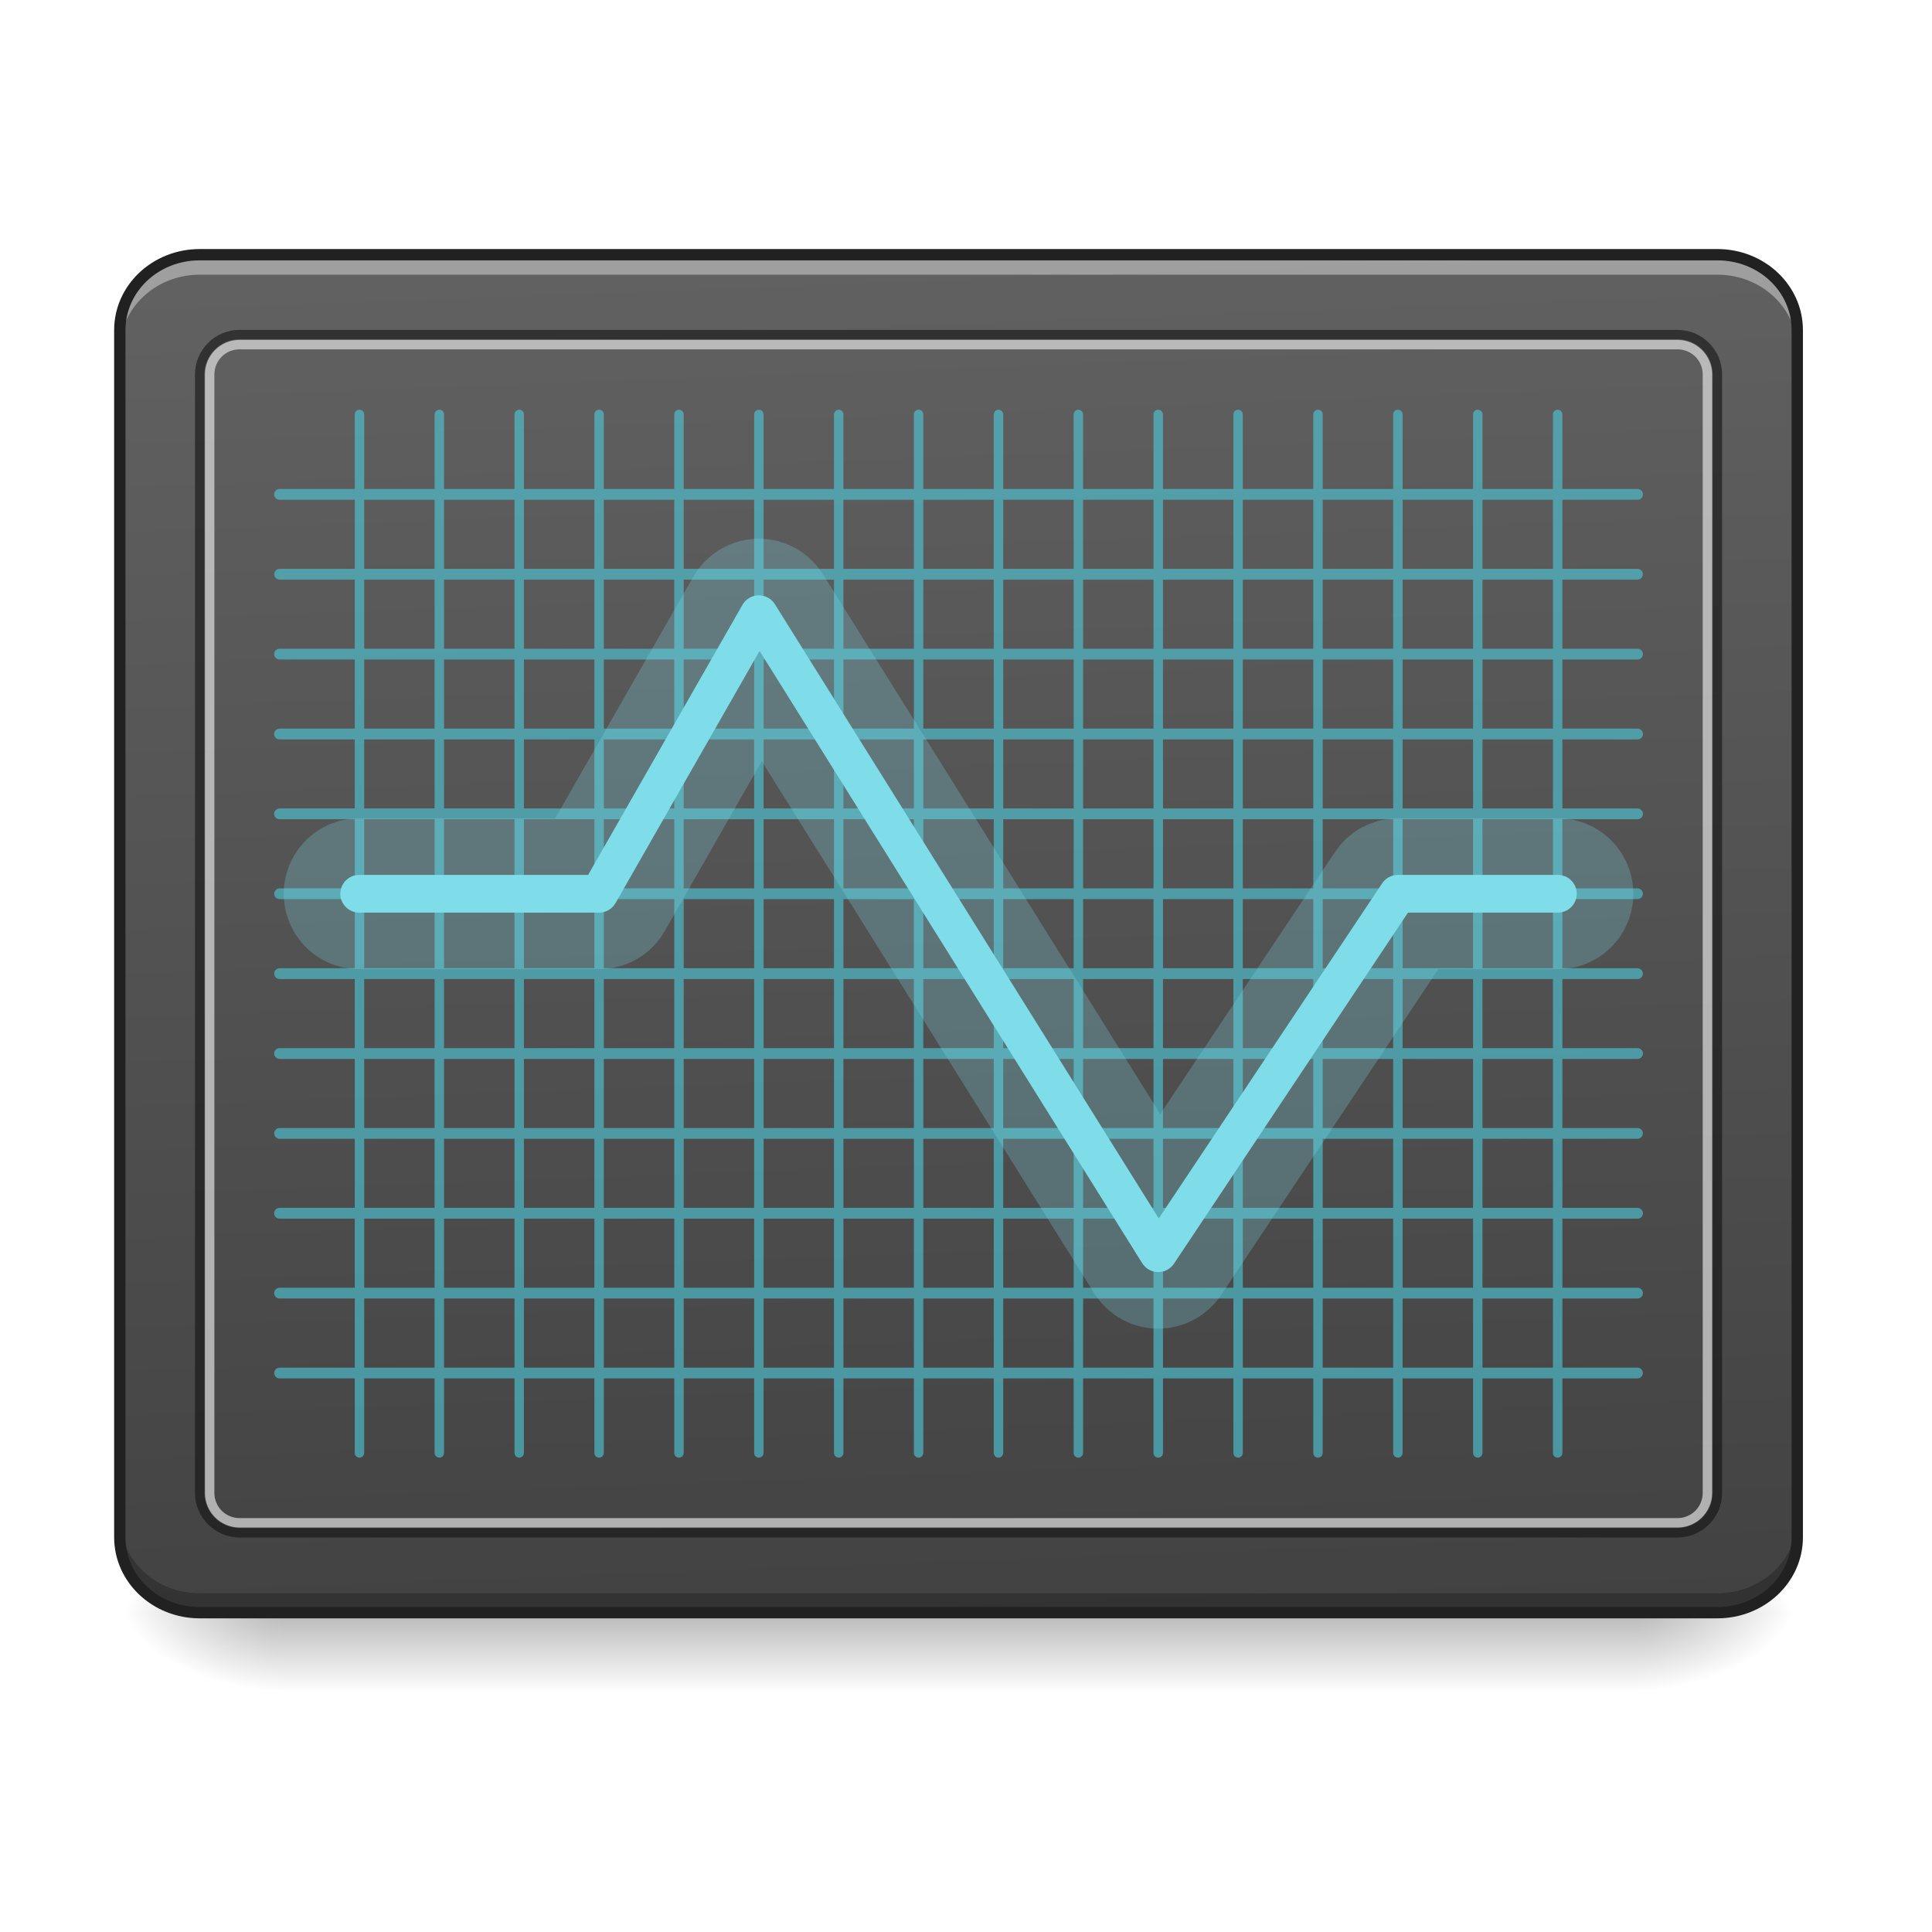
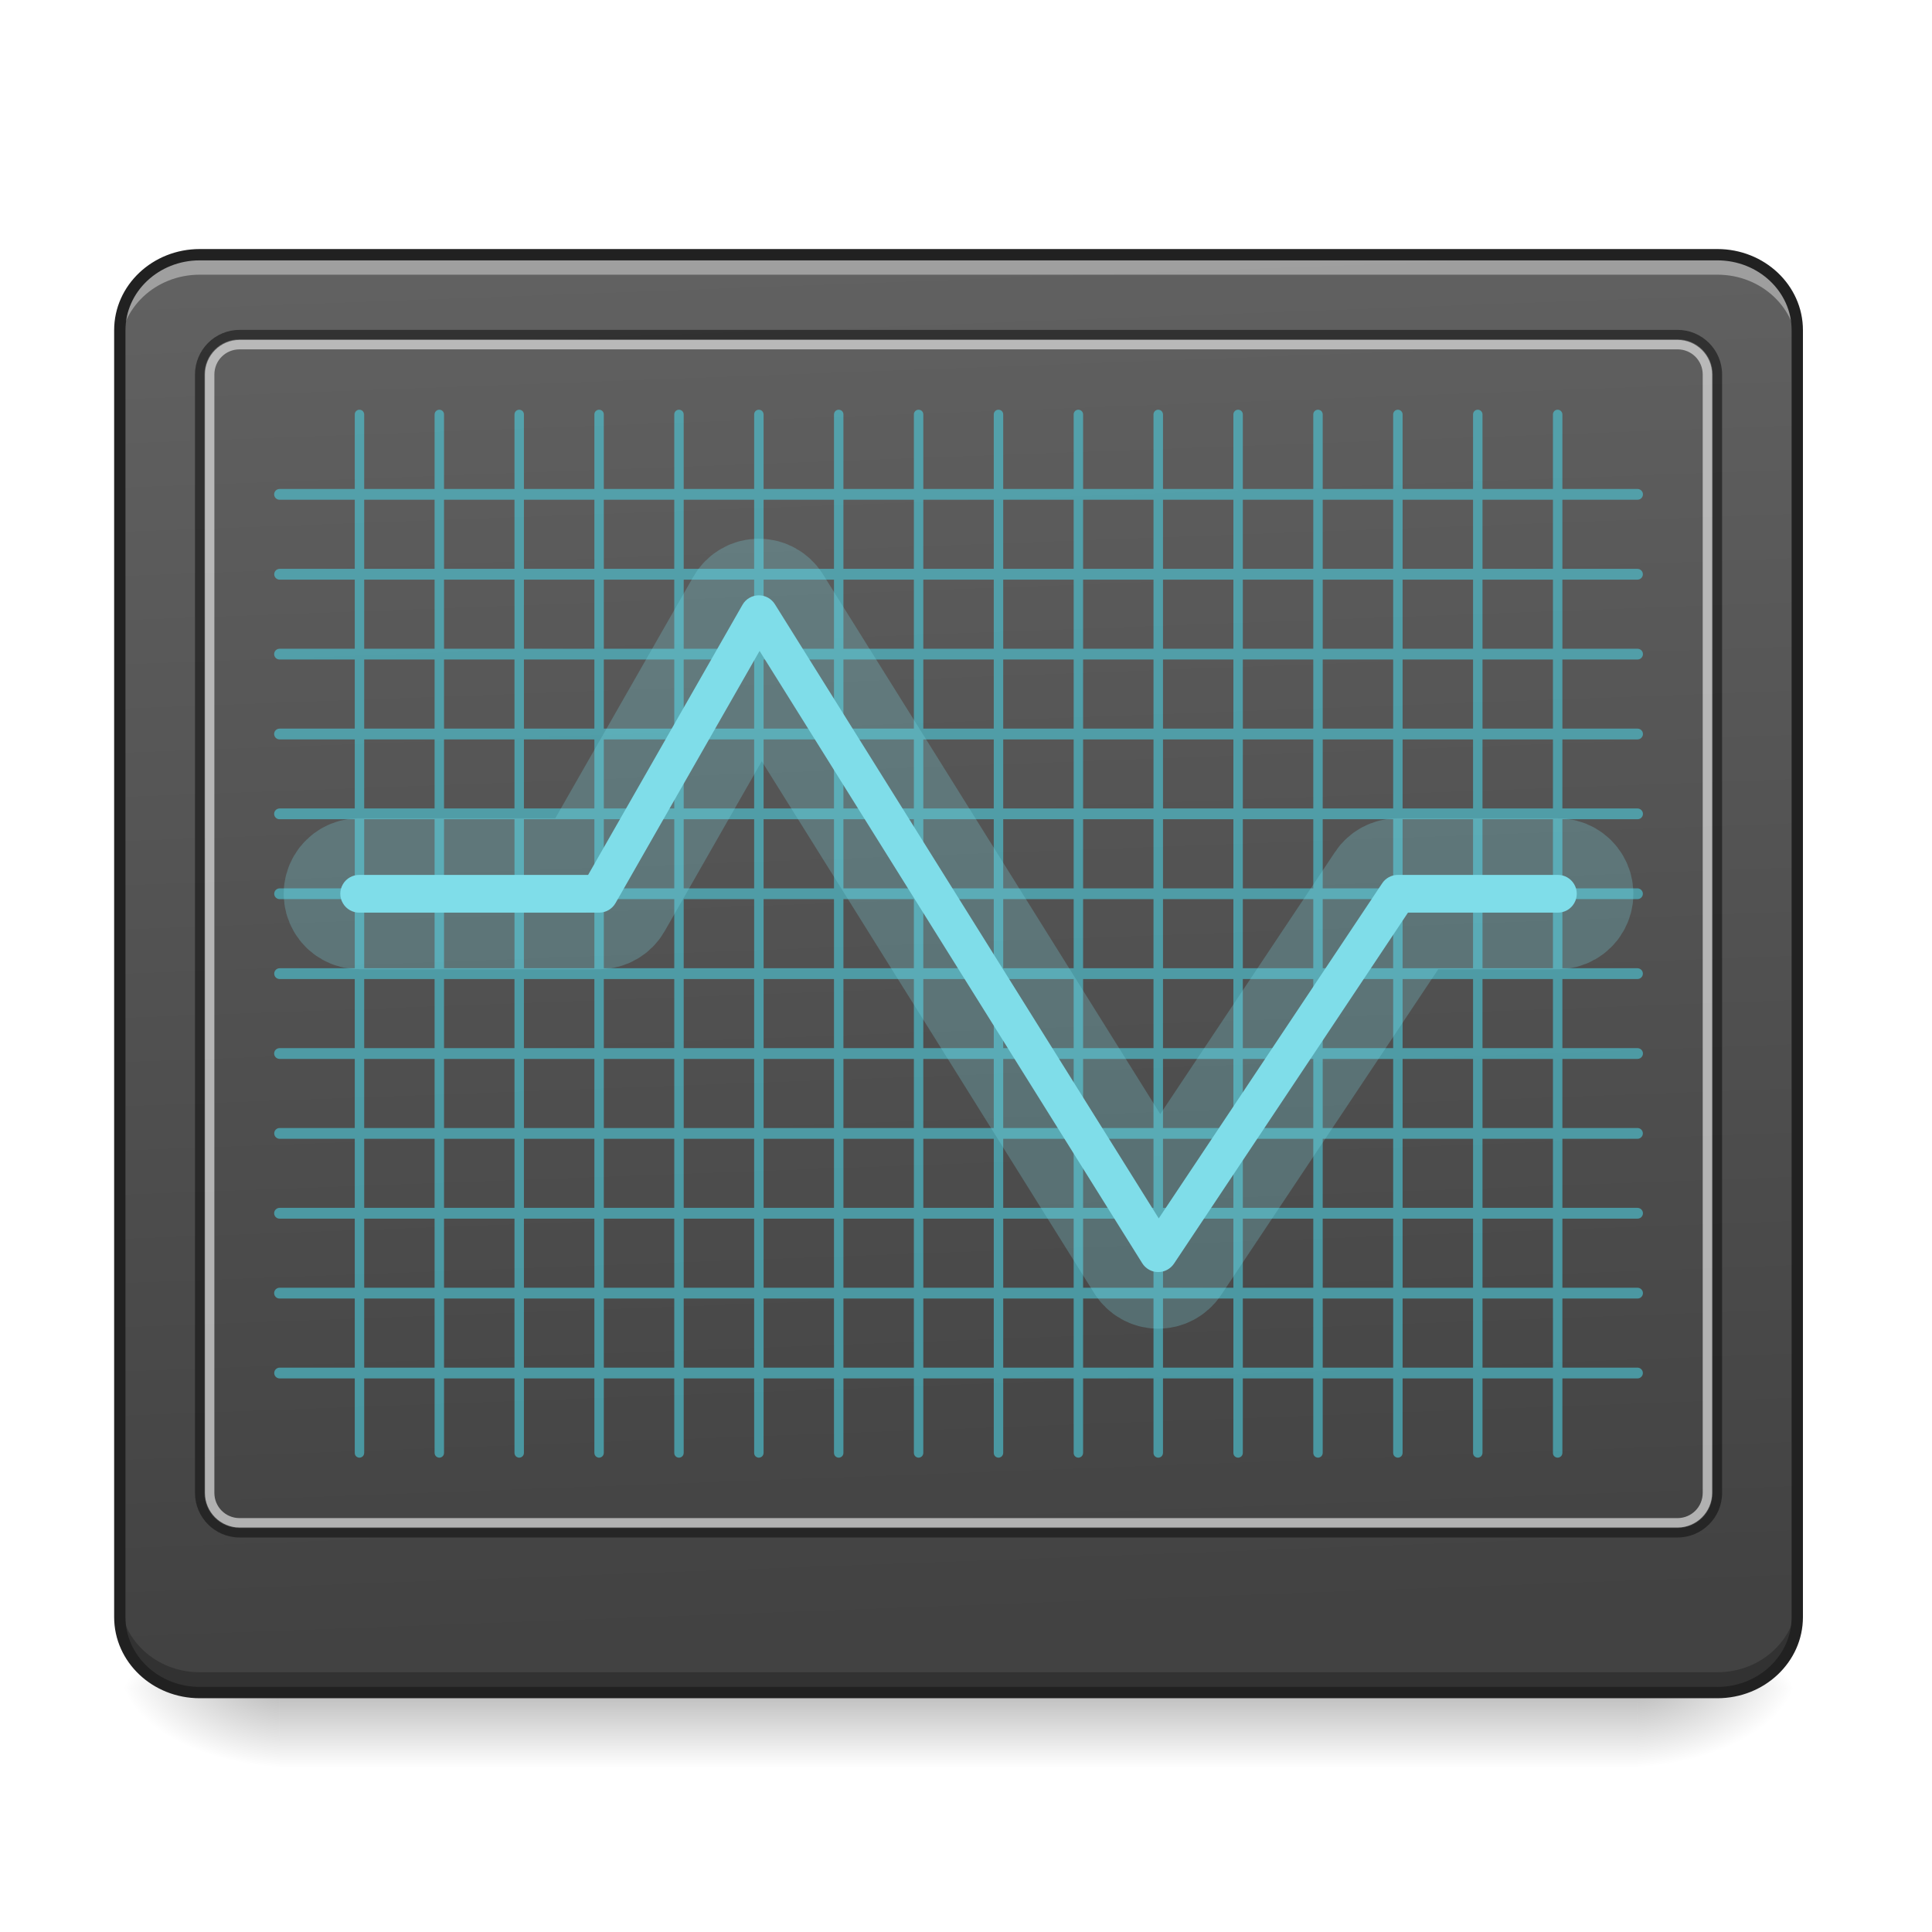
<svg xmlns="http://www.w3.org/2000/svg" width="128pt" height="128pt" viewBox="0 0 128 128" version="1.1">
  <defs>
-     <linearGradient id="linear0" gradientUnits="userSpaceOnUse" x1="254" y1="233.5" x2="254" y2="254.667" gradientTransform="matrix(0.250024,0,0,0.250024,-2.646127,48.46296)">
+     <linearGradient id="linear0" gradientUnits="userSpaceOnUse" x1="254" y1="233.5" x2="254" y2="254.667" gradientTransform="matrix(0.250024,0,0,0.250024,-2.646127,53.46113)">
      <stop offset="0" style="stop-color:rgb(0%,0%,0%);stop-opacity:0.275;" />
      <stop offset="1" style="stop-color:rgb(0%,0%,0%);stop-opacity:0;" />
    </linearGradient>
-     <radialGradient id="radial0" gradientUnits="userSpaceOnUse" cx="450.909" cy="189.579" fx="450.909" fy="189.579" r="21.167" gradientTransform="matrix(0.000000696681,-0.31253,-0.562554,-0.000000406154,213.8148,249.0892)">
+     <radialGradient id="radial0" gradientUnits="userSpaceOnUse" cx="450.909" cy="189.579" fx="450.909" fy="189.579" r="21.167" gradientTransform="matrix(0.000000696681,-0.31253,-0.562554,-0.000000406154,213.8148,254.0873)">
      <stop offset="0" style="stop-color:rgb(0%,0%,0%);stop-opacity:0.314;" />
      <stop offset="0.222" style="stop-color:rgb(0%,0%,0%);stop-opacity:0.275;" />
      <stop offset="1" style="stop-color:rgb(0%,0%,0%);stop-opacity:0;" />
    </radialGradient>
-     <radialGradient id="radial1" gradientUnits="userSpaceOnUse" cx="450.909" cy="189.579" fx="450.909" fy="189.579" r="21.167" gradientTransform="matrix(-0.000000696681,0.31253,0.562554,0.000000406154,-86.80262,-35.40208)">
+     <radialGradient id="radial1" gradientUnits="userSpaceOnUse" cx="450.909" cy="189.579" fx="450.909" fy="189.579" r="21.167" gradientTransform="matrix(-0.000000696681,0.31253,0.562554,0.000000406154,-86.80262,-30.40392)">
      <stop offset="0" style="stop-color:rgb(0%,0%,0%);stop-opacity:0.314;" />
      <stop offset="0.222" style="stop-color:rgb(0%,0%,0%);stop-opacity:0.275;" />
      <stop offset="1" style="stop-color:rgb(0%,0%,0%);stop-opacity:0;" />
    </radialGradient>
-     <radialGradient id="radial2" gradientUnits="userSpaceOnUse" cx="450.909" cy="189.579" fx="450.909" fy="189.579" r="21.167" gradientTransform="matrix(-0.000000696681,-0.31253,0.562554,-0.000000406154,-86.80262,249.0892)">
+     <radialGradient id="radial2" gradientUnits="userSpaceOnUse" cx="450.909" cy="189.579" fx="450.909" fy="189.579" r="21.167" gradientTransform="matrix(-0.000000696681,-0.31253,0.562554,-0.000000406154,-86.80262,254.0873)">
      <stop offset="0" style="stop-color:rgb(0%,0%,0%);stop-opacity:0.314;" />
      <stop offset="0.222" style="stop-color:rgb(0%,0%,0%);stop-opacity:0.275;" />
      <stop offset="1" style="stop-color:rgb(0%,0%,0%);stop-opacity:0;" />
    </radialGradient>
-     <radialGradient id="radial3" gradientUnits="userSpaceOnUse" cx="450.909" cy="189.579" fx="450.909" fy="189.579" r="21.167" gradientTransform="matrix(0.000000696681,0.31253,-0.562554,0.000000406154,213.8147,-35.40209)">
+     <radialGradient id="radial3" gradientUnits="userSpaceOnUse" cx="450.909" cy="189.579" fx="450.909" fy="189.579" r="21.167" gradientTransform="matrix(0.000000696681,0.31253,-0.562554,0.000000406154,213.8147,-30.40392)">
      <stop offset="0" style="stop-color:rgb(0%,0%,0%);stop-opacity:0.314;" />
      <stop offset="0.222" style="stop-color:rgb(0%,0%,0%);stop-opacity:0.275;" />
      <stop offset="1" style="stop-color:rgb(0%,0%,0%);stop-opacity:0;" />
    </radialGradient>
    <linearGradient id="linear1" gradientUnits="userSpaceOnUse" x1="307.627" y1="-22.391" x2="305.955" y2="-141.415" gradientTransform="matrix(0.288294,0,0,0.762505,-19.63683,124.706)">
      <stop offset="0" style="stop-color:rgb(25.882%,25.882%,25.882%);stop-opacity:1;" />
      <stop offset="1" style="stop-color:rgb(38.039%,38.039%,38.039%);stop-opacity:1;" />
    </linearGradient>
  </defs>
  <g id="surface1">
-     <path style=" stroke:none;fill-rule:nonzero;fill:url(#linear0);" d="M 18.523 107.137 L 108.488 107.137 L 108.488 112.137 L 18.523 112.137 Z M 18.523 107.137 " />
-     <path style=" stroke:none;fill-rule:nonzero;fill:url(#radial0);" d="M 108.488 106.844 L 119.074 106.844 L 119.074 101.551 L 108.488 101.551 Z M 108.488 106.844 " />
-     <path style=" stroke:none;fill-rule:nonzero;fill:url(#radial1);" d="M 18.523 106.844 L 7.938 106.844 L 7.938 112.137 L 18.523 112.137 Z M 18.523 106.844 " />
-     <path style=" stroke:none;fill-rule:nonzero;fill:url(#radial2);" d="M 18.523 106.844 L 7.938 106.844 L 7.938 101.551 L 18.523 101.551 Z M 18.523 106.844 " />
-     <path style=" stroke:none;fill-rule:nonzero;fill:url(#radial3);" d="M 108.488 106.844 L 119.074 106.844 L 119.074 112.137 L 108.488 112.137 Z M 108.488 106.844 " />
-     <path style=" stroke:none;fill-rule:nonzero;fill:url(#linear1);" d="M 13.23 16.875 L 113.781 16.875 C 116.703 16.875 119.074 19.113 119.074 21.875 L 119.074 101.844 C 119.074 104.605 116.703 106.844 113.781 106.844 L 13.23 106.844 C 10.309 106.844 7.938 104.605 7.938 101.844 L 7.938 21.875 C 7.938 19.113 10.309 16.875 13.23 16.875 Z M 13.23 16.875 " />
+     <path style=" stroke:none;fill-rule:nonzero;fill:url(#linear0);" d="M 18.523 112.137 L 108.488 112.137 L 108.488 117.133 L 18.523 117.133 Z M 18.523 112.137 " />
+     <path style=" stroke:none;fill-rule:nonzero;fill:url(#radial0);" d="M 108.488 111.84 L 119.074 111.84 L 119.074 106.551 L 108.488 106.551 Z M 108.488 111.84 " />
+     <path style=" stroke:none;fill-rule:nonzero;fill:url(#radial1);" d="M 18.523 111.84 L 7.938 111.84 L 7.938 117.133 L 18.523 117.133 Z M 18.523 111.84 " />
+     <path style=" stroke:none;fill-rule:nonzero;fill:url(#radial2);" d="M 18.523 111.84 L 7.938 111.84 L 7.938 106.551 L 18.523 106.551 Z M 18.523 111.84 " />
+     <path style=" stroke:none;fill-rule:nonzero;fill:url(#radial3);" d="M 108.488 111.84 L 119.074 111.84 L 119.074 117.133 L 108.488 117.133 Z M 108.488 111.84 " />
+     <path style=" stroke:none;fill-rule:nonzero;fill:url(#linear1);" d="M 13.23 16.875 L 113.781 16.875 C 116.703 16.875 119.074 19.113 119.074 21.875 L 119.074 107.137 C 119.074 109.898 116.703 112.137 113.781 112.137 L 13.23 112.137 C 10.309 112.137 7.938 109.898 7.938 107.137 L 7.938 21.875 C 7.938 19.113 10.309 16.875 13.23 16.875 Z M 13.23 16.875 " />
    <path style=" stroke:none;fill-rule:nonzero;fill:rgb(100%,100%,100%);fill-opacity:0.392;" d="M 13.23 16.875 C 10.297 16.875 7.938 19.105 7.938 21.875 L 7.938 23.199 C 7.938 20.43 10.297 18.199 13.23 18.199 L 113.781 18.199 C 116.715 18.199 119.074 20.43 119.074 23.199 L 119.074 21.875 C 119.074 19.105 116.715 16.875 113.781 16.875 Z M 13.23 16.875 " />
-     <path style=" stroke:none;fill-rule:nonzero;fill:rgb(0%,0%,0%);fill-opacity:0.235;" d="M 13.23 106.879 C 10.297 106.879 7.938 104.652 7.938 101.883 L 7.938 100.559 C 7.938 103.328 10.297 105.559 13.23 105.559 L 113.781 105.559 C 116.715 105.559 119.074 103.328 119.074 100.559 L 119.074 101.883 C 119.074 104.652 116.715 106.879 113.781 106.879 Z M 13.23 106.879 " />
-     <path style=" stroke:none;fill-rule:nonzero;fill:rgb(12.941%,12.941%,12.941%);fill-opacity:1;" d="M 13.23 16.5 C 10.109 16.5 7.562 18.891 7.562 21.875 L 7.562 101.844 C 7.562 104.828 10.109 107.219 13.23 107.219 L 113.781 107.219 C 116.902 107.219 119.449 104.828 119.449 101.844 L 119.449 21.875 C 119.449 18.891 116.902 16.5 113.781 16.5 Z M 13.23 17.25 L 113.781 17.25 C 116.523 17.25 118.699 19.32 118.699 21.875 L 118.699 101.844 C 118.699 104.402 116.523 106.469 113.781 106.469 L 13.23 106.469 C 10.488 106.469 8.312 104.402 8.312 101.844 L 8.312 21.875 C 8.312 19.32 10.488 17.25 13.23 17.25 Z M 13.23 17.25 " />
+     <path style=" stroke:none;fill-rule:nonzero;fill:rgb(0%,0%,0%);fill-opacity:0.235;" d="M 13.23 112.109 C 10.297 112.109 7.938 109.883 7.938 107.113 L 7.938 105.789 C 7.938 108.559 10.297 110.789 13.23 110.789 L 113.781 110.789 C 116.715 110.789 119.074 108.559 119.074 105.789 L 119.074 107.113 C 119.074 109.883 116.715 112.109 113.781 112.109 Z M 13.23 112.109 " />
    <path style=" stroke:none;fill-rule:nonzero;fill:rgb(6.667%,6.667%,6.667%);fill-opacity:0.588;" d="M 15.875 21.855 C 14.242 21.855 12.918 23.18 12.918 24.816 L 12.918 98.906 C 12.918 100.539 14.242 101.863 15.875 101.863 L 111.137 101.863 C 112.77 101.863 114.094 100.539 114.094 98.906 L 114.094 24.816 C 114.094 23.18 112.77 21.855 111.137 21.855 Z M 15.875 22.48 L 111.137 22.48 C 112.434 22.48 113.469 23.516 113.469 24.816 L 113.469 98.906 C 113.469 100.203 112.434 101.238 111.137 101.238 L 15.875 101.238 C 14.578 101.238 13.543 100.203 13.543 98.906 L 13.543 24.816 C 13.543 23.516 14.578 22.48 15.875 22.48 Z M 15.875 22.48 " />
    <path style=" stroke:none;fill-rule:nonzero;fill:rgb(87.059%,87.059%,87.059%);fill-opacity:0.706;" d="M 15.875 22.52 C 14.609 22.52 13.578 23.547 13.578 24.816 L 13.578 98.906 C 13.578 100.172 14.609 101.203 15.875 101.203 L 111.137 101.203 C 112.402 101.203 113.434 100.172 113.434 98.906 L 113.434 24.816 C 113.434 23.547 112.402 22.52 111.137 22.52 Z M 15.875 23.145 L 111.137 23.145 C 112.066 23.145 112.809 23.883 112.809 24.816 L 112.809 98.906 C 112.809 99.836 112.066 100.578 111.137 100.578 L 15.875 100.578 C 14.945 100.578 14.203 99.836 14.203 98.906 L 14.203 24.816 C 14.203 23.883 14.945 23.145 15.875 23.145 Z M 15.875 23.145 " />
    <path style=" stroke:none;fill-rule:nonzero;fill:rgb(30.196%,81.569%,88.235%);fill-opacity:0.588;" d="M 23.809 27.145 C 23.637 27.148 23.5 27.289 23.504 27.461 L 23.504 32.395 L 18.523 32.395 C 18.395 32.395 18.273 32.461 18.211 32.574 C 18.145 32.684 18.145 32.82 18.211 32.934 C 18.273 33.043 18.395 33.113 18.523 33.109 L 23.504 33.109 L 23.504 37.688 L 18.523 37.688 C 18.328 37.691 18.168 37.848 18.168 38.047 C 18.168 38.242 18.328 38.402 18.523 38.402 L 23.504 38.402 L 23.504 42.98 L 18.523 42.98 C 18.395 42.98 18.273 43.047 18.211 43.156 C 18.145 43.27 18.145 43.406 18.211 43.516 C 18.273 43.629 18.395 43.695 18.523 43.695 L 23.504 43.695 L 23.504 48.273 L 18.523 48.273 C 18.395 48.27 18.273 48.34 18.211 48.449 C 18.145 48.562 18.145 48.699 18.211 48.809 C 18.273 48.922 18.395 48.988 18.523 48.988 L 23.504 48.988 L 23.504 53.562 L 18.523 53.562 C 18.395 53.562 18.273 53.633 18.211 53.742 C 18.145 53.852 18.145 53.992 18.211 54.102 C 18.273 54.211 18.395 54.281 18.523 54.277 L 23.504 54.277 L 23.504 58.855 L 18.523 58.855 C 18.328 58.859 18.168 59.02 18.168 59.215 C 18.168 59.41 18.328 59.57 18.523 59.57 L 23.504 59.57 L 23.504 64.148 L 18.523 64.148 C 18.328 64.152 18.168 64.309 18.168 64.508 C 18.168 64.703 18.328 64.863 18.523 64.863 L 23.504 64.863 L 23.504 69.441 L 18.523 69.441 C 18.395 69.441 18.273 69.508 18.211 69.617 C 18.145 69.73 18.145 69.867 18.211 69.977 C 18.273 70.09 18.395 70.156 18.523 70.156 L 23.504 70.156 L 23.504 74.734 L 18.523 74.734 C 18.328 74.734 18.168 74.895 18.168 75.09 C 18.168 75.285 18.328 75.445 18.523 75.449 L 23.504 75.449 L 23.504 80.023 L 18.523 80.023 C 18.395 80.023 18.273 80.094 18.211 80.203 C 18.145 80.312 18.145 80.453 18.211 80.562 C 18.273 80.672 18.395 80.742 18.523 80.738 L 23.504 80.738 L 23.504 85.316 L 18.523 85.316 C 18.395 85.316 18.273 85.383 18.211 85.496 C 18.145 85.605 18.145 85.742 18.211 85.855 C 18.273 85.965 18.395 86.035 18.523 86.031 L 23.504 86.031 L 23.504 90.609 L 18.523 90.609 C 18.328 90.613 18.168 90.77 18.168 90.969 C 18.168 91.164 18.328 91.324 18.523 91.324 L 23.504 91.324 L 23.504 96.258 C 23.5 96.371 23.559 96.477 23.656 96.531 C 23.754 96.59 23.875 96.59 23.973 96.531 C 24.07 96.477 24.129 96.371 24.129 96.258 L 24.129 91.324 L 28.793 91.324 L 28.793 96.258 C 28.793 96.371 28.852 96.477 28.949 96.531 C 29.047 96.59 29.168 96.59 29.266 96.531 C 29.359 96.477 29.422 96.371 29.418 96.258 L 29.418 91.324 L 34.086 91.324 L 34.086 96.258 C 34.086 96.371 34.145 96.477 34.242 96.531 C 34.34 96.59 34.461 96.59 34.555 96.531 C 34.652 96.477 34.715 96.371 34.711 96.258 L 34.711 91.324 L 39.379 91.324 L 39.379 96.258 C 39.379 96.371 39.438 96.477 39.535 96.531 C 39.633 96.59 39.75 96.59 39.848 96.531 C 39.945 96.477 40.004 96.371 40.004 96.258 L 40.004 91.324 L 44.672 91.324 L 44.672 96.258 C 44.668 96.371 44.73 96.477 44.824 96.531 C 44.922 96.59 45.043 96.59 45.141 96.531 C 45.238 96.477 45.297 96.371 45.297 96.258 L 45.297 91.324 L 49.965 91.324 L 49.965 96.258 C 49.961 96.371 50.02 96.477 50.117 96.531 C 50.215 96.59 50.336 96.59 50.434 96.531 C 50.531 96.477 50.59 96.371 50.59 96.258 L 50.59 91.324 L 55.254 91.324 L 55.254 96.258 C 55.254 96.371 55.312 96.477 55.41 96.531 C 55.508 96.59 55.629 96.59 55.727 96.531 C 55.82 96.477 55.883 96.371 55.879 96.258 L 55.879 91.324 L 60.547 91.324 L 60.547 96.258 C 60.547 96.371 60.605 96.477 60.703 96.531 C 60.801 96.59 60.918 96.59 61.016 96.531 C 61.113 96.477 61.172 96.371 61.172 96.258 L 61.172 91.324 L 65.84 91.324 L 65.84 96.258 C 65.84 96.371 65.898 96.477 65.996 96.531 C 66.094 96.59 66.211 96.59 66.309 96.531 C 66.406 96.477 66.465 96.371 66.465 96.258 L 66.465 91.324 L 71.133 91.324 L 71.133 96.258 C 71.129 96.371 71.191 96.477 71.285 96.531 C 71.383 96.59 71.504 96.59 71.602 96.531 C 71.699 96.477 71.758 96.371 71.758 96.258 L 71.758 91.324 L 76.422 91.324 L 76.422 96.258 C 76.422 96.371 76.48 96.477 76.578 96.531 C 76.676 96.59 76.797 96.59 76.895 96.531 C 76.992 96.477 77.051 96.371 77.051 96.258 L 77.051 91.324 L 81.715 91.324 L 81.715 96.258 C 81.715 96.371 81.773 96.477 81.871 96.531 C 81.969 96.59 82.09 96.59 82.188 96.531 C 82.281 96.477 82.344 96.371 82.34 96.258 L 82.34 91.324 L 87.008 91.324 L 87.008 96.258 C 87.008 96.371 87.066 96.477 87.164 96.531 C 87.262 96.59 87.383 96.59 87.477 96.531 C 87.574 96.477 87.633 96.371 87.633 96.258 L 87.633 91.324 L 92.301 91.324 L 92.301 96.258 C 92.301 96.371 92.359 96.477 92.457 96.531 C 92.555 96.59 92.672 96.59 92.77 96.531 C 92.867 96.477 92.926 96.371 92.926 96.258 L 92.926 91.324 L 97.594 91.324 L 97.594 96.258 C 97.59 96.371 97.652 96.477 97.75 96.531 C 97.844 96.59 97.965 96.59 98.062 96.531 C 98.16 96.477 98.219 96.371 98.219 96.258 L 98.219 91.324 L 102.887 91.324 L 102.887 96.258 C 102.883 96.371 102.941 96.477 103.039 96.531 C 103.137 96.59 103.258 96.59 103.355 96.531 C 103.453 96.477 103.512 96.371 103.512 96.258 L 103.512 91.324 L 108.488 91.324 C 108.684 91.324 108.844 91.164 108.844 90.969 C 108.844 90.77 108.684 90.613 108.488 90.609 L 103.512 90.609 L 103.512 86.031 L 108.488 86.031 C 108.617 86.035 108.738 85.965 108.801 85.855 C 108.867 85.742 108.867 85.605 108.801 85.496 C 108.738 85.383 108.617 85.316 108.488 85.316 L 103.512 85.316 L 103.512 80.738 L 108.488 80.738 C 108.617 80.742 108.738 80.672 108.801 80.562 C 108.867 80.453 108.867 80.312 108.801 80.203 C 108.738 80.094 108.617 80.023 108.488 80.023 L 103.512 80.023 L 103.512 75.449 L 108.488 75.449 C 108.684 75.445 108.844 75.285 108.844 75.09 C 108.844 74.895 108.684 74.734 108.488 74.734 L 103.512 74.734 L 103.512 70.156 L 108.488 70.156 C 108.617 70.156 108.738 70.09 108.801 69.977 C 108.867 69.867 108.867 69.73 108.801 69.617 C 108.738 69.508 108.617 69.441 108.488 69.441 L 103.512 69.441 L 103.512 64.863 L 108.488 64.863 C 108.684 64.863 108.844 64.703 108.844 64.508 C 108.844 64.309 108.684 64.152 108.488 64.148 L 103.512 64.148 L 103.512 59.57 L 108.488 59.57 C 108.684 59.57 108.844 59.41 108.844 59.215 C 108.844 59.02 108.684 58.859 108.488 58.855 L 103.512 58.855 L 103.512 54.277 L 108.488 54.277 C 108.617 54.281 108.738 54.211 108.801 54.102 C 108.867 53.992 108.867 53.852 108.801 53.742 C 108.738 53.633 108.617 53.562 108.488 53.562 L 103.512 53.562 L 103.512 48.988 L 108.488 48.988 C 108.617 48.988 108.738 48.922 108.801 48.809 C 108.867 48.699 108.867 48.562 108.801 48.449 C 108.738 48.34 108.617 48.27 108.488 48.273 L 103.512 48.273 L 103.512 43.695 L 108.488 43.695 C 108.617 43.695 108.738 43.629 108.801 43.516 C 108.867 43.406 108.867 43.27 108.801 43.156 C 108.738 43.047 108.617 42.98 108.488 42.98 L 103.512 42.98 L 103.512 38.402 L 108.488 38.402 C 108.684 38.402 108.844 38.242 108.844 38.047 C 108.844 37.848 108.684 37.691 108.488 37.688 L 103.512 37.688 L 103.512 33.109 L 108.488 33.109 C 108.617 33.113 108.738 33.043 108.801 32.934 C 108.867 32.82 108.867 32.684 108.801 32.574 C 108.738 32.461 108.617 32.395 108.488 32.395 L 103.512 32.395 L 103.512 27.461 C 103.512 27.375 103.477 27.297 103.418 27.234 C 103.359 27.176 103.277 27.145 103.191 27.145 C 103.02 27.148 102.883 27.289 102.887 27.461 L 102.887 32.395 L 98.219 32.395 L 98.219 27.461 C 98.219 27.375 98.188 27.297 98.125 27.234 C 98.066 27.176 97.984 27.145 97.902 27.145 C 97.727 27.148 97.59 27.289 97.594 27.461 L 97.594 32.395 L 92.926 32.395 L 92.926 27.461 C 92.926 27.375 92.895 27.297 92.832 27.234 C 92.773 27.176 92.691 27.145 92.609 27.145 C 92.438 27.148 92.297 27.289 92.301 27.461 L 92.301 32.395 L 87.633 32.395 L 87.633 27.461 C 87.633 27.375 87.602 27.297 87.543 27.234 C 87.48 27.176 87.402 27.145 87.316 27.145 C 87.145 27.148 87.004 27.289 87.008 27.461 L 87.008 32.395 L 82.34 32.395 L 82.34 27.461 C 82.344 27.375 82.309 27.297 82.25 27.234 C 82.191 27.176 82.109 27.145 82.023 27.145 C 81.852 27.148 81.715 27.289 81.715 27.461 L 81.715 32.395 L 77.051 32.395 L 77.051 27.461 C 77.051 27.375 77.016 27.297 76.957 27.234 C 76.898 27.176 76.816 27.145 76.73 27.145 C 76.559 27.148 76.422 27.289 76.422 27.461 L 76.422 32.395 L 71.758 32.395 L 71.758 27.461 C 71.758 27.375 71.727 27.297 71.664 27.234 C 71.605 27.176 71.523 27.145 71.438 27.145 C 71.266 27.148 71.129 27.289 71.133 27.461 L 71.133 32.395 L 66.465 32.395 L 66.465 27.461 C 66.465 27.375 66.434 27.297 66.375 27.234 C 66.312 27.176 66.23 27.145 66.148 27.145 C 65.977 27.148 65.836 27.289 65.84 27.461 L 65.84 32.395 L 61.172 32.395 L 61.172 27.461 C 61.172 27.375 61.141 27.297 61.082 27.234 C 61.02 27.176 60.941 27.145 60.855 27.145 C 60.684 27.148 60.543 27.289 60.547 27.461 L 60.547 32.395 L 55.879 32.395 L 55.879 27.461 C 55.883 27.375 55.848 27.297 55.789 27.234 C 55.73 27.176 55.648 27.145 55.562 27.145 C 55.391 27.148 55.254 27.289 55.254 27.461 L 55.254 32.395 L 50.59 32.395 L 50.59 27.461 C 50.59 27.375 50.555 27.297 50.496 27.234 C 50.438 27.176 50.355 27.145 50.27 27.145 C 50.098 27.148 49.961 27.289 49.965 27.461 L 49.965 32.395 L 45.297 32.395 L 45.297 27.461 C 45.297 27.375 45.266 27.297 45.203 27.234 C 45.145 27.176 45.062 27.145 44.98 27.145 C 44.805 27.148 44.668 27.289 44.672 27.461 L 44.672 32.395 L 40.004 32.395 L 40.004 27.461 C 40.004 27.375 39.973 27.297 39.914 27.234 C 39.852 27.176 39.77 27.145 39.688 27.145 C 39.516 27.148 39.375 27.289 39.379 27.461 L 39.379 32.395 L 34.711 32.395 L 34.711 27.461 C 34.715 27.375 34.68 27.297 34.621 27.234 C 34.559 27.176 34.48 27.145 34.395 27.145 C 34.223 27.148 34.086 27.289 34.086 27.461 L 34.086 32.395 L 29.418 32.395 L 29.418 27.461 C 29.422 27.375 29.387 27.297 29.328 27.234 C 29.27 27.176 29.188 27.145 29.102 27.145 C 28.93 27.148 28.793 27.289 28.793 27.461 L 28.793 32.395 L 24.129 32.395 L 24.129 27.461 C 24.129 27.375 24.094 27.297 24.035 27.234 C 23.977 27.176 23.895 27.145 23.809 27.145 Z M 24.129 33.109 L 28.793 33.109 L 28.793 37.688 L 24.129 37.688 Z M 29.418 33.109 L 34.086 33.109 L 34.086 37.688 L 29.418 37.688 Z M 34.711 33.109 L 39.379 33.109 L 39.379 37.688 L 34.711 37.688 Z M 40.004 33.109 L 44.672 33.109 L 44.672 37.688 L 40.004 37.688 Z M 45.297 33.109 L 49.965 33.109 L 49.965 37.688 L 45.297 37.688 Z M 50.59 33.109 L 55.254 33.109 L 55.254 37.688 L 50.59 37.688 Z M 55.879 33.109 L 60.547 33.109 L 60.547 37.688 L 55.879 37.688 Z M 61.172 33.109 L 65.84 33.109 L 65.84 37.688 L 61.172 37.688 Z M 66.465 33.109 L 71.133 33.109 L 71.133 37.688 L 66.465 37.688 Z M 71.758 33.109 L 76.422 33.109 L 76.422 37.688 L 71.758 37.688 Z M 77.051 33.109 L 81.715 33.109 L 81.715 37.688 L 77.051 37.688 Z M 82.34 33.109 L 87.008 33.109 L 87.008 37.688 L 82.34 37.688 Z M 87.633 33.109 L 92.301 33.109 L 92.301 37.688 L 87.633 37.688 Z M 92.926 33.109 L 97.594 33.109 L 97.594 37.688 L 92.926 37.688 Z M 98.219 33.109 L 102.887 33.109 L 102.887 37.688 L 98.219 37.688 Z M 24.129 38.402 L 28.793 38.402 L 28.793 42.98 L 24.129 42.98 Z M 29.418 38.402 L 34.086 38.402 L 34.086 42.98 L 29.418 42.98 Z M 34.711 38.402 L 39.379 38.402 L 39.379 42.98 L 34.711 42.98 Z M 40.004 38.402 L 44.672 38.402 L 44.672 42.98 L 40.004 42.98 Z M 45.297 38.402 L 49.965 38.402 L 49.965 42.98 L 45.297 42.98 Z M 50.59 38.402 L 55.254 38.402 L 55.254 42.98 L 50.59 42.98 Z M 55.879 38.402 L 60.547 38.402 L 60.547 42.98 L 55.879 42.98 Z M 61.172 38.402 L 65.84 38.402 L 65.84 42.98 L 61.172 42.98 Z M 66.465 38.402 L 71.133 38.402 L 71.133 42.98 L 66.465 42.98 Z M 71.758 38.402 L 76.422 38.402 L 76.422 42.98 L 71.758 42.98 Z M 77.051 38.402 L 81.715 38.402 L 81.715 42.98 L 77.051 42.98 Z M 82.34 38.402 L 87.008 38.402 L 87.008 42.98 L 82.34 42.98 Z M 87.633 38.402 L 92.301 38.402 L 92.301 42.98 L 87.633 42.98 Z M 92.926 38.402 L 97.594 38.402 L 97.594 42.98 L 92.926 42.98 Z M 98.219 38.402 L 102.887 38.402 L 102.887 42.98 L 98.219 42.98 Z M 24.129 43.695 L 28.793 43.695 L 28.793 48.273 L 24.129 48.273 Z M 29.418 43.695 L 34.086 43.695 L 34.086 48.273 L 29.418 48.273 Z M 34.711 43.695 L 39.379 43.695 L 39.379 48.273 L 34.711 48.273 Z M 40.004 43.695 L 44.672 43.695 L 44.672 48.273 L 40.004 48.273 Z M 45.297 43.695 L 49.965 43.695 L 49.965 48.273 L 45.297 48.273 Z M 50.59 43.695 L 55.254 43.695 L 55.254 48.273 L 50.59 48.273 Z M 55.879 43.695 L 60.547 43.695 L 60.547 48.273 L 55.879 48.273 Z M 61.172 43.695 L 65.84 43.695 L 65.84 48.273 L 61.172 48.273 Z M 66.465 43.695 L 71.133 43.695 L 71.133 48.273 L 66.465 48.273 Z M 71.758 43.695 L 76.422 43.695 L 76.422 48.273 L 71.758 48.273 Z M 77.051 43.695 L 81.715 43.695 L 81.715 48.273 L 77.051 48.273 Z M 82.34 43.695 L 87.008 43.695 L 87.008 48.273 L 82.34 48.273 Z M 87.633 43.695 L 92.301 43.695 L 92.301 48.273 L 87.633 48.273 Z M 92.926 43.695 L 97.594 43.695 L 97.594 48.273 L 92.926 48.273 Z M 98.219 43.695 L 102.887 43.695 L 102.887 48.273 L 98.219 48.273 Z M 24.129 48.988 L 28.793 48.988 L 28.793 53.562 L 24.129 53.562 Z M 29.418 48.988 L 34.086 48.988 L 34.086 53.562 L 29.418 53.562 Z M 34.711 48.988 L 39.379 48.988 L 39.379 53.562 L 34.711 53.562 Z M 40.004 48.988 L 44.672 48.988 L 44.672 53.562 L 40.004 53.562 Z M 45.297 48.988 L 49.965 48.988 L 49.965 53.562 L 45.297 53.562 Z M 50.59 48.988 L 55.254 48.988 L 55.254 53.562 L 50.59 53.562 Z M 55.879 48.988 L 60.547 48.988 L 60.547 53.562 L 55.879 53.562 Z M 61.172 48.988 L 65.84 48.988 L 65.84 53.562 L 61.172 53.562 Z M 66.465 48.988 L 71.133 48.988 L 71.133 53.562 L 66.465 53.562 Z M 71.758 48.988 L 76.422 48.988 L 76.422 53.562 L 71.758 53.562 Z M 77.051 48.988 L 81.715 48.988 L 81.715 53.562 L 77.051 53.562 Z M 82.34 48.988 L 87.008 48.988 L 87.008 53.562 L 82.34 53.562 Z M 87.633 48.988 L 92.301 48.988 L 92.301 53.562 L 87.633 53.562 Z M 92.926 48.988 L 97.594 48.988 L 97.594 53.562 L 92.926 53.562 Z M 98.219 48.988 L 102.887 48.988 L 102.887 53.562 L 98.219 53.562 Z M 24.129 54.277 L 28.793 54.277 L 28.793 58.855 L 24.129 58.855 Z M 29.418 54.277 L 34.086 54.277 L 34.086 58.855 L 29.418 58.855 Z M 34.711 54.277 L 39.379 54.277 L 39.379 58.855 L 34.711 58.855 Z M 40.004 54.277 L 44.672 54.277 L 44.672 58.855 L 40.004 58.855 Z M 45.297 54.277 L 49.965 54.277 L 49.965 58.855 L 45.297 58.855 Z M 50.59 54.277 L 55.254 54.277 L 55.254 58.855 L 50.59 58.855 Z M 55.879 54.277 L 60.547 54.277 L 60.547 58.855 L 55.879 58.855 Z M 61.172 54.277 L 65.84 54.277 L 65.84 58.855 L 61.172 58.855 Z M 66.465 54.277 L 71.133 54.277 L 71.133 58.855 L 66.465 58.855 Z M 71.758 54.277 L 76.422 54.277 L 76.422 58.855 L 71.758 58.855 Z M 77.051 54.277 L 81.715 54.277 L 81.715 58.855 L 77.051 58.855 Z M 82.34 54.277 L 87.008 54.277 L 87.008 58.855 L 82.34 58.855 Z M 87.633 54.277 L 92.301 54.277 L 92.301 58.855 L 87.633 58.855 Z M 92.926 54.277 L 97.594 54.277 L 97.594 58.855 L 92.926 58.855 Z M 98.219 54.277 L 102.887 54.277 L 102.887 58.855 L 98.219 58.855 Z M 24.129 59.57 L 28.793 59.57 L 28.793 64.148 L 24.129 64.148 Z M 29.418 59.57 L 34.086 59.57 L 34.086 64.148 L 29.418 64.148 Z M 34.711 59.57 L 39.379 59.57 L 39.379 64.148 L 34.711 64.148 Z M 40.004 59.57 L 44.672 59.57 L 44.672 64.148 L 40.004 64.148 Z M 45.297 59.57 L 49.965 59.57 L 49.965 64.148 L 45.297 64.148 Z M 50.59 59.57 L 55.254 59.57 L 55.254 64.148 L 50.59 64.148 Z M 55.879 59.57 L 60.547 59.57 L 60.547 64.148 L 55.879 64.148 Z M 61.172 59.57 L 65.84 59.57 L 65.84 64.148 L 61.172 64.148 Z M 66.465 59.57 L 71.133 59.57 L 71.133 64.148 L 66.465 64.148 Z M 71.758 59.57 L 76.422 59.57 L 76.422 64.148 L 71.758 64.148 Z M 77.051 59.57 L 81.715 59.57 L 81.715 64.148 L 77.051 64.148 Z M 82.34 59.57 L 87.008 59.57 L 87.008 64.148 L 82.34 64.148 Z M 87.633 59.57 L 92.301 59.57 L 92.301 64.148 L 87.633 64.148 Z M 92.926 59.57 L 97.594 59.57 L 97.594 64.148 L 92.926 64.148 Z M 98.219 59.57 L 102.887 59.57 L 102.887 64.148 L 98.219 64.148 Z M 24.129 64.863 L 28.793 64.863 L 28.793 69.441 L 24.129 69.441 Z M 29.418 64.863 L 34.086 64.863 L 34.086 69.441 L 29.418 69.441 Z M 34.711 64.863 L 39.379 64.863 L 39.379 69.441 L 34.711 69.441 Z M 40.004 64.863 L 44.672 64.863 L 44.672 69.441 L 40.004 69.441 Z M 45.297 64.863 L 49.965 64.863 L 49.965 69.441 L 45.297 69.441 Z M 50.59 64.863 L 55.254 64.863 L 55.254 69.441 L 50.59 69.441 Z M 55.879 64.863 L 60.547 64.863 L 60.547 69.441 L 55.879 69.441 Z M 61.172 64.863 L 65.84 64.863 L 65.84 69.441 L 61.172 69.441 Z M 66.465 64.863 L 71.133 64.863 L 71.133 69.441 L 66.465 69.441 Z M 71.758 64.863 L 76.422 64.863 L 76.422 69.441 L 71.758 69.441 Z M 77.051 64.863 L 81.715 64.863 L 81.715 69.441 L 77.051 69.441 Z M 82.34 64.863 L 87.008 64.863 L 87.008 69.441 L 82.34 69.441 Z M 87.633 64.863 L 92.301 64.863 L 92.301 69.441 L 87.633 69.441 Z M 92.926 64.863 L 97.594 64.863 L 97.594 69.441 L 92.926 69.441 Z M 98.219 64.863 L 102.887 64.863 L 102.887 69.441 L 98.219 69.441 Z M 24.129 70.156 L 28.793 70.156 L 28.793 74.734 L 24.129 74.734 Z M 29.418 70.156 L 34.086 70.156 L 34.086 74.734 L 29.418 74.734 Z M 34.711 70.156 L 39.379 70.156 L 39.379 74.734 L 34.711 74.734 Z M 40.004 70.156 L 44.672 70.156 L 44.672 74.734 L 40.004 74.734 Z M 45.297 70.156 L 49.965 70.156 L 49.965 74.734 L 45.297 74.734 Z M 50.59 70.156 L 55.254 70.156 L 55.254 74.734 L 50.59 74.734 Z M 55.879 70.156 L 60.547 70.156 L 60.547 74.734 L 55.879 74.734 Z M 61.172 70.156 L 65.84 70.156 L 65.84 74.734 L 61.172 74.734 Z M 66.465 70.156 L 71.133 70.156 L 71.133 74.734 L 66.465 74.734 Z M 71.758 70.156 L 76.422 70.156 L 76.422 74.734 L 71.758 74.734 Z M 77.051 70.156 L 81.715 70.156 L 81.715 74.734 L 77.051 74.734 Z M 82.34 70.156 L 87.008 70.156 L 87.008 74.734 L 82.34 74.734 Z M 87.633 70.156 L 92.301 70.156 L 92.301 74.734 L 87.633 74.734 Z M 92.926 70.156 L 97.594 70.156 L 97.594 74.734 L 92.926 74.734 Z M 98.219 70.156 L 102.887 70.156 L 102.887 74.734 L 98.219 74.734 Z M 24.129 75.449 L 28.793 75.449 L 28.793 80.023 L 24.129 80.023 Z M 29.418 75.449 L 34.086 75.449 L 34.086 80.023 L 29.418 80.023 Z M 34.711 75.449 L 39.379 75.449 L 39.379 80.023 L 34.711 80.023 Z M 40.004 75.449 L 44.672 75.449 L 44.672 80.023 L 40.004 80.023 Z M 45.297 75.449 L 49.965 75.449 L 49.965 80.023 L 45.297 80.023 Z M 50.59 75.449 L 55.254 75.449 L 55.254 80.023 L 50.59 80.023 Z M 55.879 75.449 L 60.547 75.449 L 60.547 80.023 L 55.879 80.023 Z M 61.172 75.449 L 65.84 75.449 L 65.84 80.023 L 61.172 80.023 Z M 66.465 75.449 L 71.133 75.449 L 71.133 80.023 L 66.465 80.023 Z M 71.758 75.449 L 76.422 75.449 L 76.422 80.023 L 71.758 80.023 Z M 77.051 75.449 L 81.715 75.449 L 81.715 80.023 L 77.051 80.023 Z M 82.34 75.449 L 87.008 75.449 L 87.008 80.023 L 82.34 80.023 Z M 87.633 75.449 L 92.301 75.449 L 92.301 80.023 L 87.633 80.023 Z M 92.926 75.449 L 97.594 75.449 L 97.594 80.023 L 92.926 80.023 Z M 98.219 75.449 L 102.887 75.449 L 102.887 80.023 L 98.219 80.023 Z M 24.129 80.738 L 28.793 80.738 L 28.793 85.316 L 24.129 85.316 Z M 29.418 80.738 L 34.086 80.738 L 34.086 85.316 L 29.418 85.316 Z M 34.711 80.738 L 39.379 80.738 L 39.379 85.316 L 34.711 85.316 Z M 40.004 80.738 L 44.672 80.738 L 44.672 85.316 L 40.004 85.316 Z M 45.297 80.738 L 49.965 80.738 L 49.965 85.316 L 45.297 85.316 Z M 50.59 80.738 L 55.254 80.738 L 55.254 85.316 L 50.59 85.316 Z M 55.879 80.738 L 60.547 80.738 L 60.547 85.316 L 55.879 85.316 Z M 61.172 80.738 L 65.84 80.738 L 65.84 85.316 L 61.172 85.316 Z M 66.465 80.738 L 71.133 80.738 L 71.133 85.316 L 66.465 85.316 Z M 71.758 80.738 L 76.422 80.738 L 76.422 85.316 L 71.758 85.316 Z M 77.051 80.738 L 81.715 80.738 L 81.715 85.316 L 77.051 85.316 Z M 82.34 80.738 L 87.008 80.738 L 87.008 85.316 L 82.34 85.316 Z M 87.633 80.738 L 92.301 80.738 L 92.301 85.316 L 87.633 85.316 Z M 92.926 80.738 L 97.594 80.738 L 97.594 85.316 L 92.926 85.316 Z M 98.219 80.738 L 102.887 80.738 L 102.887 85.316 L 98.219 85.316 Z M 24.129 86.031 L 28.793 86.031 L 28.793 90.609 L 24.129 90.609 Z M 29.418 86.031 L 34.086 86.031 L 34.086 90.609 L 29.418 90.609 Z M 34.711 86.031 L 39.379 86.031 L 39.379 90.609 L 34.711 90.609 Z M 40.004 86.031 L 44.672 86.031 L 44.672 90.609 L 40.004 90.609 Z M 45.297 86.031 L 49.965 86.031 L 49.965 90.609 L 45.297 90.609 Z M 50.59 86.031 L 55.254 86.031 L 55.254 90.609 L 50.59 90.609 Z M 55.879 86.031 L 60.547 86.031 L 60.547 90.609 L 55.879 90.609 Z M 61.172 86.031 L 65.84 86.031 L 65.84 90.609 L 61.172 90.609 Z M 66.465 86.031 L 71.133 86.031 L 71.133 90.609 L 66.465 90.609 Z M 71.758 86.031 L 76.422 86.031 L 76.422 90.609 L 71.758 90.609 Z M 77.051 86.031 L 81.715 86.031 L 81.715 90.609 L 77.051 90.609 Z M 82.34 86.031 L 87.008 86.031 L 87.008 90.609 L 82.34 90.609 Z M 87.633 86.031 L 92.301 86.031 L 92.301 90.609 L 87.633 90.609 Z M 92.926 86.031 L 97.594 86.031 L 97.594 90.609 L 92.926 90.609 Z M 98.219 86.031 L 102.887 86.031 L 102.887 90.609 L 98.219 90.609 Z M 98.219 86.031 " />
    <path style="fill-rule:nonzero;fill:rgb(50.196%,87.059%,91.765%);fill-opacity:1;stroke-width:30;stroke-linecap:round;stroke-linejoin:round;stroke:rgb(50.196%,87.059%,91.765%);stroke-opacity:0.255;stroke-miterlimit:4;" d="M 201.137 -57.249 C 199.325 -57.265 197.637 -56.312 196.747 -54.734 L 155.844 16.837 L 95.257 16.837 C 93.444 16.806 91.772 17.759 90.866 19.306 C 89.945 20.868 89.945 22.79 90.866 24.352 C 91.772 25.914 93.444 26.852 95.257 26.836 L 158.75 26.836 C 160.547 26.836 162.203 25.868 163.094 24.321 L 201.278 -42.516 L 302.674 119.734 C 303.58 121.171 305.143 122.062 306.846 122.077 C 308.533 122.108 310.127 121.265 311.08 119.859 L 373.089 26.836 L 412.757 26.836 C 414.554 26.852 416.226 25.914 417.132 24.352 C 418.054 22.79 418.054 20.868 417.132 19.306 C 416.226 17.759 414.554 16.806 412.757 16.837 L 370.418 16.837 C 368.746 16.837 367.184 17.665 366.262 19.056 L 307.049 107.86 L 205.324 -54.906 C 204.418 -56.343 202.84 -57.234 201.137 -57.249 Z M 201.137 -57.249 " transform="matrix(0.250024,0,0,0.250024,0,53.75513)" />
+     <path style="fill:none;stroke-width:3;stroke-linecap:round;stroke-linejoin:miter;stroke:rgb(12.941%,12.941%,12.941%);stroke-opacity:1;stroke-miterlimit:4;" d="M 52.917 -147.506 L 455.082 -147.506 C 466.768 -147.506 476.251 -138.554 476.251 -127.508 L 476.251 213.506 C 476.251 224.552 466.768 233.504 455.082 233.504 L 52.917 233.504 C 41.23 233.504 31.747 224.552 31.747 213.506 L 31.747 -127.508 C 31.747 -138.554 41.23 -147.506 52.917 -147.506 Z M 52.917 -147.506 " transform="matrix(0.250024,0,0,0.250024,0,53.75513)" />
  </g>
</svg>
